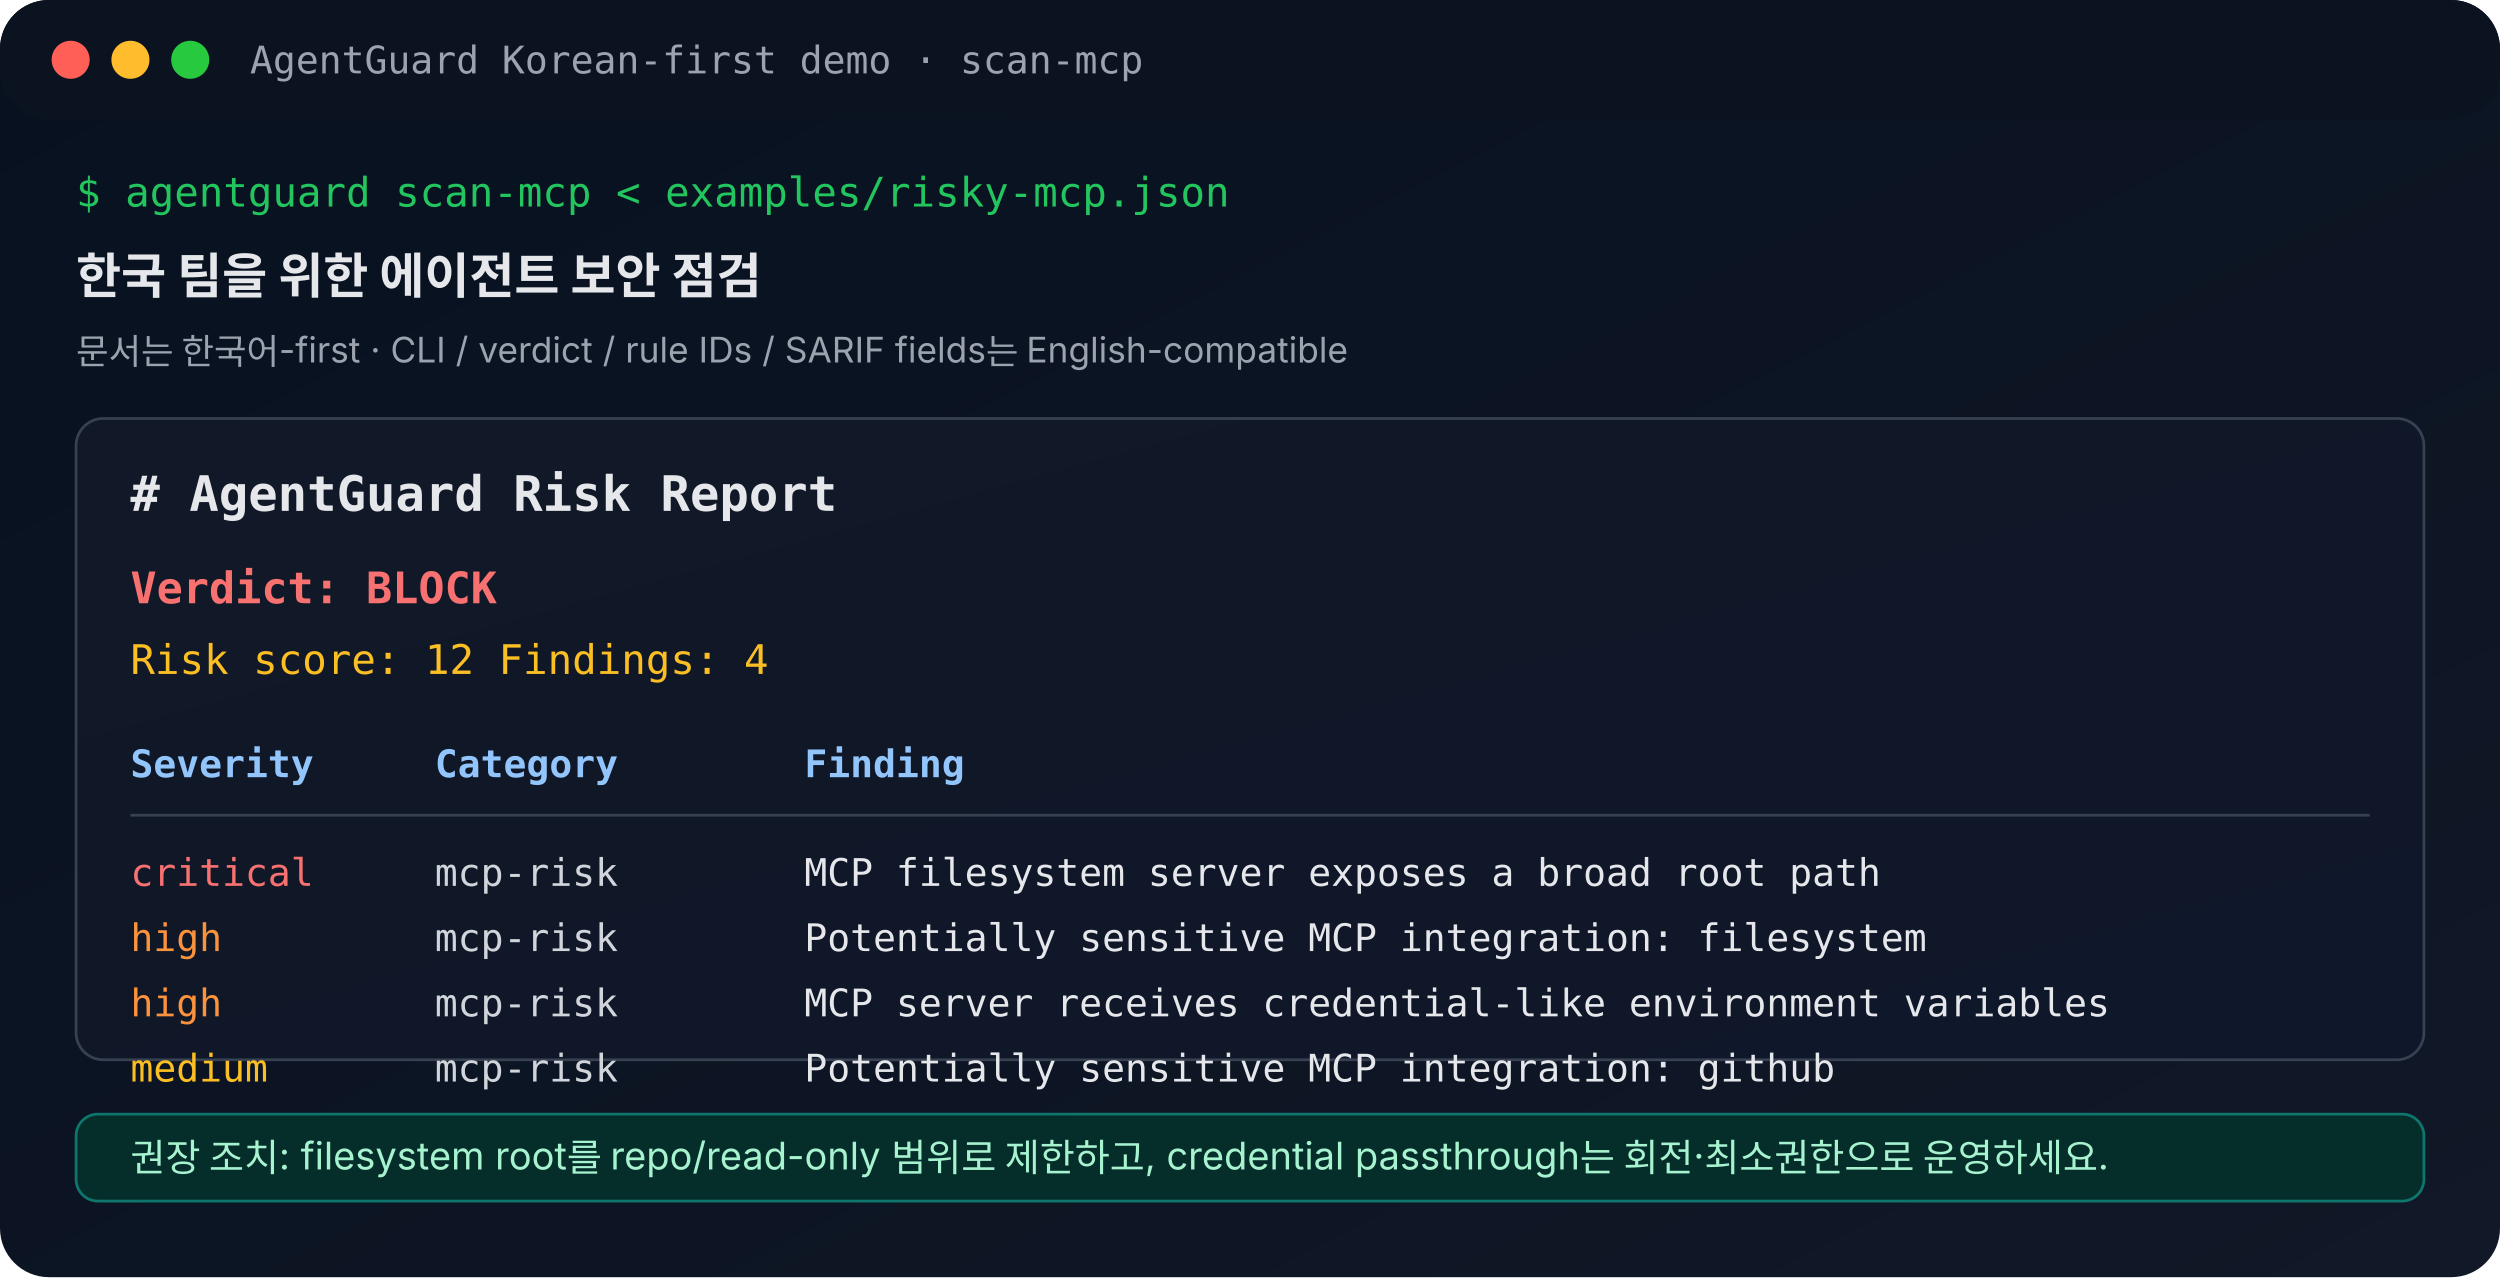
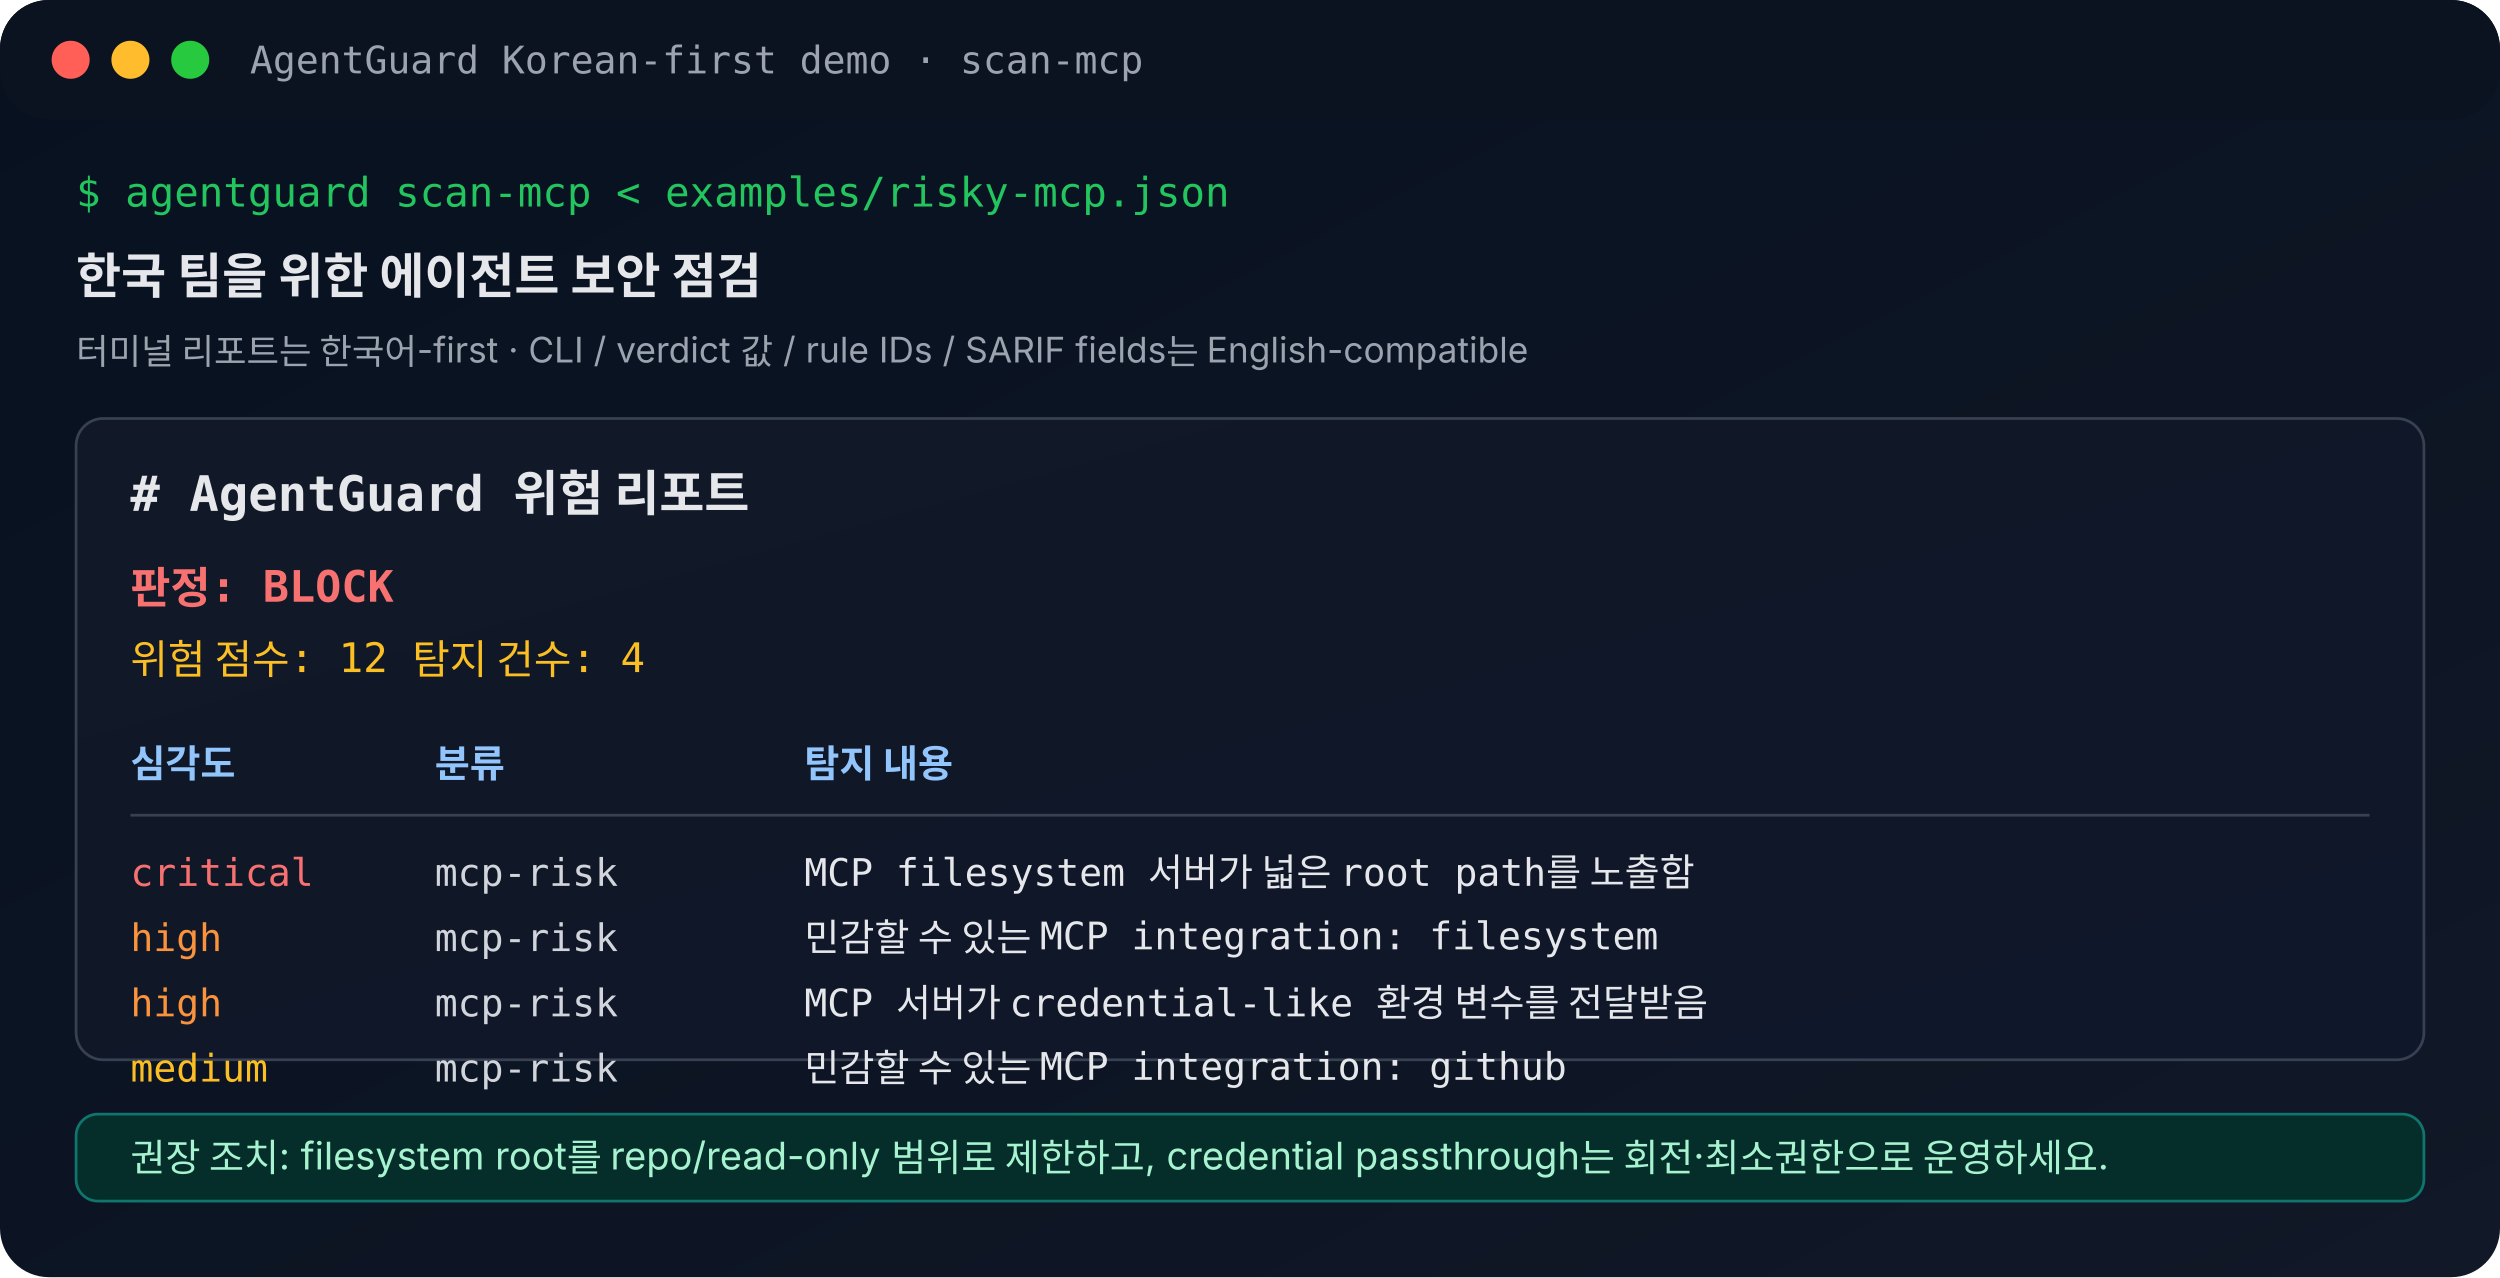
<svg xmlns="http://www.w3.org/2000/svg" width="920" height="470" viewBox="0 0 920 470" role="img" aria-labelledby="title desc">
  <defs>
    <linearGradient id="bg" x1="0" y1="0" x2="1" y2="1">
      <stop offset="0%" stop-color="#07111f" />
      <stop offset="100%" stop-color="#111827" />
    </linearGradient>
    <linearGradient id="panel" x1="0" y1="0" x2="1" y2="1">
      <stop offset="0%" stop-color="#111827" />
      <stop offset="100%" stop-color="#0f172a" />
    </linearGradient>
  </defs>
  <rect width="920" height="470" rx="18" fill="url(#bg)" />
  <rect x="0" y="0" width="920" height="44" rx="18" fill="#0b1220" />
  <circle cx="26" cy="22" r="7" fill="#ff5f56" />
  <circle cx="48" cy="22" r="7" fill="#ffbd2e" />
  <circle cx="70" cy="22" r="7" fill="#27c93f" />
  <text x="92" y="27" fill="#9ca3af" font-family="ui-monospace, SFMono-Regular, Menlo, Monaco, Consolas, monospace" font-size="14">AgentGuard Korean-first demo · scan-mcp</text>
  <text x="28" y="76" fill="#22c55e" font-family="ui-monospace, SFMono-Regular, Menlo, Monaco, Consolas, monospace" font-size="15">$ agentguard scan-mcp &lt; examples/risky-mcp.json</text>
  <text x="28" y="108" fill="#e5e7eb" font-family="ui-sans-serif, system-ui, -apple-system, BlinkMacSystemFont, Segoe UI, sans-serif" font-size="18" font-weight="700">한국 팀을 위한 에이전트 보안 점검</text>
-   <text x="28" y="134" fill="#9ca3af" font-family="ui-sans-serif, system-ui, -apple-system, BlinkMacSystemFont, Segoe UI, sans-serif" font-size="13">문서는 한국어-first · CLI / verdict / rule IDs / SARIF fields는 English-compatible</text>
+   <text x="28" y="134" fill="#9ca3af" font-family="ui-sans-serif, system-ui, -apple-system, BlinkMacSystemFont, Segoe UI, sans-serif" font-size="13">터미널 리포트는 한국어-first · CLI / verdict 값 / rule IDs / SARIF fields는 English-compatible</text>
  <rect x="28" y="154" width="864" height="236" rx="10" fill="url(#panel)" stroke="#374151" />
-   <text x="48" y="188" fill="#e5e7eb" font-family="ui-monospace, SFMono-Regular, Menlo, Monaco, Consolas, monospace" font-size="18" font-weight="700"># AgentGuard Risk Report</text>
-   <text x="48" y="222" fill="#f87171" font-family="ui-monospace, SFMono-Regular, Menlo, Monaco, Consolas, monospace" font-size="16" font-weight="700">Verdict: BLOCK</text>
-   <text x="48" y="248" fill="#fbbf24" font-family="ui-monospace, SFMono-Regular, Menlo, Monaco, Consolas, monospace" font-size="15">Risk score: 12   Findings: 4</text>
-   <text x="48" y="286" fill="#93c5fd" font-family="ui-monospace, SFMono-Regular, Menlo, Monaco, Consolas, monospace" font-size="14" font-weight="700">Severity</text>
-   <text x="160" y="286" fill="#93c5fd" font-family="ui-monospace, SFMono-Regular, Menlo, Monaco, Consolas, monospace" font-size="14" font-weight="700">Category</text>
-   <text x="296" y="286" fill="#93c5fd" font-family="ui-monospace, SFMono-Regular, Menlo, Monaco, Consolas, monospace" font-size="14" font-weight="700">Finding</text>
+   <text x="48" y="188" fill="#e5e7eb" font-family="ui-monospace, SFMono-Regular, Menlo, Monaco, Consolas, monospace" font-size="18" font-weight="700"># AgentGuard 위험 리포트</text>
+   <text x="48" y="222" fill="#f87171" font-family="ui-monospace, SFMono-Regular, Menlo, Monaco, Consolas, monospace" font-size="16" font-weight="700">판정: BLOCK</text>
+   <text x="48" y="248" fill="#fbbf24" font-family="ui-monospace, SFMono-Regular, Menlo, Monaco, Consolas, monospace" font-size="15">위험 점수: 12   탐지 건수: 4</text>
+   <text x="48" y="286" fill="#93c5fd" font-family="ui-monospace, SFMono-Regular, Menlo, Monaco, Consolas, monospace" font-size="14" font-weight="700">심각도</text>
+   <text x="160" y="286" fill="#93c5fd" font-family="ui-monospace, SFMono-Regular, Menlo, Monaco, Consolas, monospace" font-size="14" font-weight="700">분류</text>
+   <text x="296" y="286" fill="#93c5fd" font-family="ui-monospace, SFMono-Regular, Menlo, Monaco, Consolas, monospace" font-size="14" font-weight="700">탐지 내용</text>
  <line x1="48" y1="300" x2="872" y2="300" stroke="#374151" />
  <text x="48" y="326" fill="#f87171" font-family="ui-monospace, SFMono-Regular, Menlo, Monaco, Consolas, monospace" font-size="14">critical</text>
  <text x="160" y="326" fill="#d1d5db" font-family="ui-monospace, SFMono-Regular, Menlo, Monaco, Consolas, monospace" font-size="14">mcp-risk</text>
-   <text x="296" y="326" fill="#e5e7eb" font-family="ui-monospace, SFMono-Regular, Menlo, Monaco, Consolas, monospace" font-size="14">MCP filesystem server exposes a broad root path</text>
+   <text x="296" y="326" fill="#e5e7eb" font-family="ui-monospace, SFMono-Regular, Menlo, Monaco, Consolas, monospace" font-size="14">MCP filesystem 서버가 넓은 root path를 노출함</text>
  <text x="48" y="350" fill="#fb923c" font-family="ui-monospace, SFMono-Regular, Menlo, Monaco, Consolas, monospace" font-size="14">high</text>
  <text x="160" y="350" fill="#d1d5db" font-family="ui-monospace, SFMono-Regular, Menlo, Monaco, Consolas, monospace" font-size="14">mcp-risk</text>
-   <text x="296" y="350" fill="#e5e7eb" font-family="ui-monospace, SFMono-Regular, Menlo, Monaco, Consolas, monospace" font-size="14">Potentially sensitive MCP integration: filesystem</text>
+   <text x="296" y="350" fill="#e5e7eb" font-family="ui-monospace, SFMono-Regular, Menlo, Monaco, Consolas, monospace" font-size="14">민감할 수 있는 MCP integration: filesystem</text>
  <text x="48" y="374" fill="#fb923c" font-family="ui-monospace, SFMono-Regular, Menlo, Monaco, Consolas, monospace" font-size="14">high</text>
  <text x="160" y="374" fill="#d1d5db" font-family="ui-monospace, SFMono-Regular, Menlo, Monaco, Consolas, monospace" font-size="14">mcp-risk</text>
-   <text x="296" y="374" fill="#e5e7eb" font-family="ui-monospace, SFMono-Regular, Menlo, Monaco, Consolas, monospace" font-size="14">MCP server receives credential-like environment variables</text>
+   <text x="296" y="374" fill="#e5e7eb" font-family="ui-monospace, SFMono-Regular, Menlo, Monaco, Consolas, monospace" font-size="14">MCP 서버가 credential-like 환경 변수를 전달받음</text>
  <text x="48" y="398" fill="#fbbf24" font-family="ui-monospace, SFMono-Regular, Menlo, Monaco, Consolas, monospace" font-size="14">medium</text>
  <text x="160" y="398" fill="#d1d5db" font-family="ui-monospace, SFMono-Regular, Menlo, Monaco, Consolas, monospace" font-size="14">mcp-risk</text>
-   <text x="296" y="398" fill="#e5e7eb" font-family="ui-monospace, SFMono-Regular, Menlo, Monaco, Consolas, monospace" font-size="14">Potentially sensitive MCP integration: github</text>
+   <text x="296" y="398" fill="#e5e7eb" font-family="ui-monospace, SFMono-Regular, Menlo, Monaco, Consolas, monospace" font-size="14">민감할 수 있는 MCP integration: github</text>
  <rect x="28" y="410" width="864" height="32" rx="8" fill="#052e2b" stroke="#0f766e" />
  <text x="48" y="431" fill="#a7f3d0" font-family="ui-sans-serif, system-ui, -apple-system, BlinkMacSystemFont, Segoe UI, sans-serif" font-size="14">권장 조치: filesystem root를 repo/read-only 범위로 제한하고, credential passthrough는 회전·최소권한으로 운영하세요.</text>
</svg>
